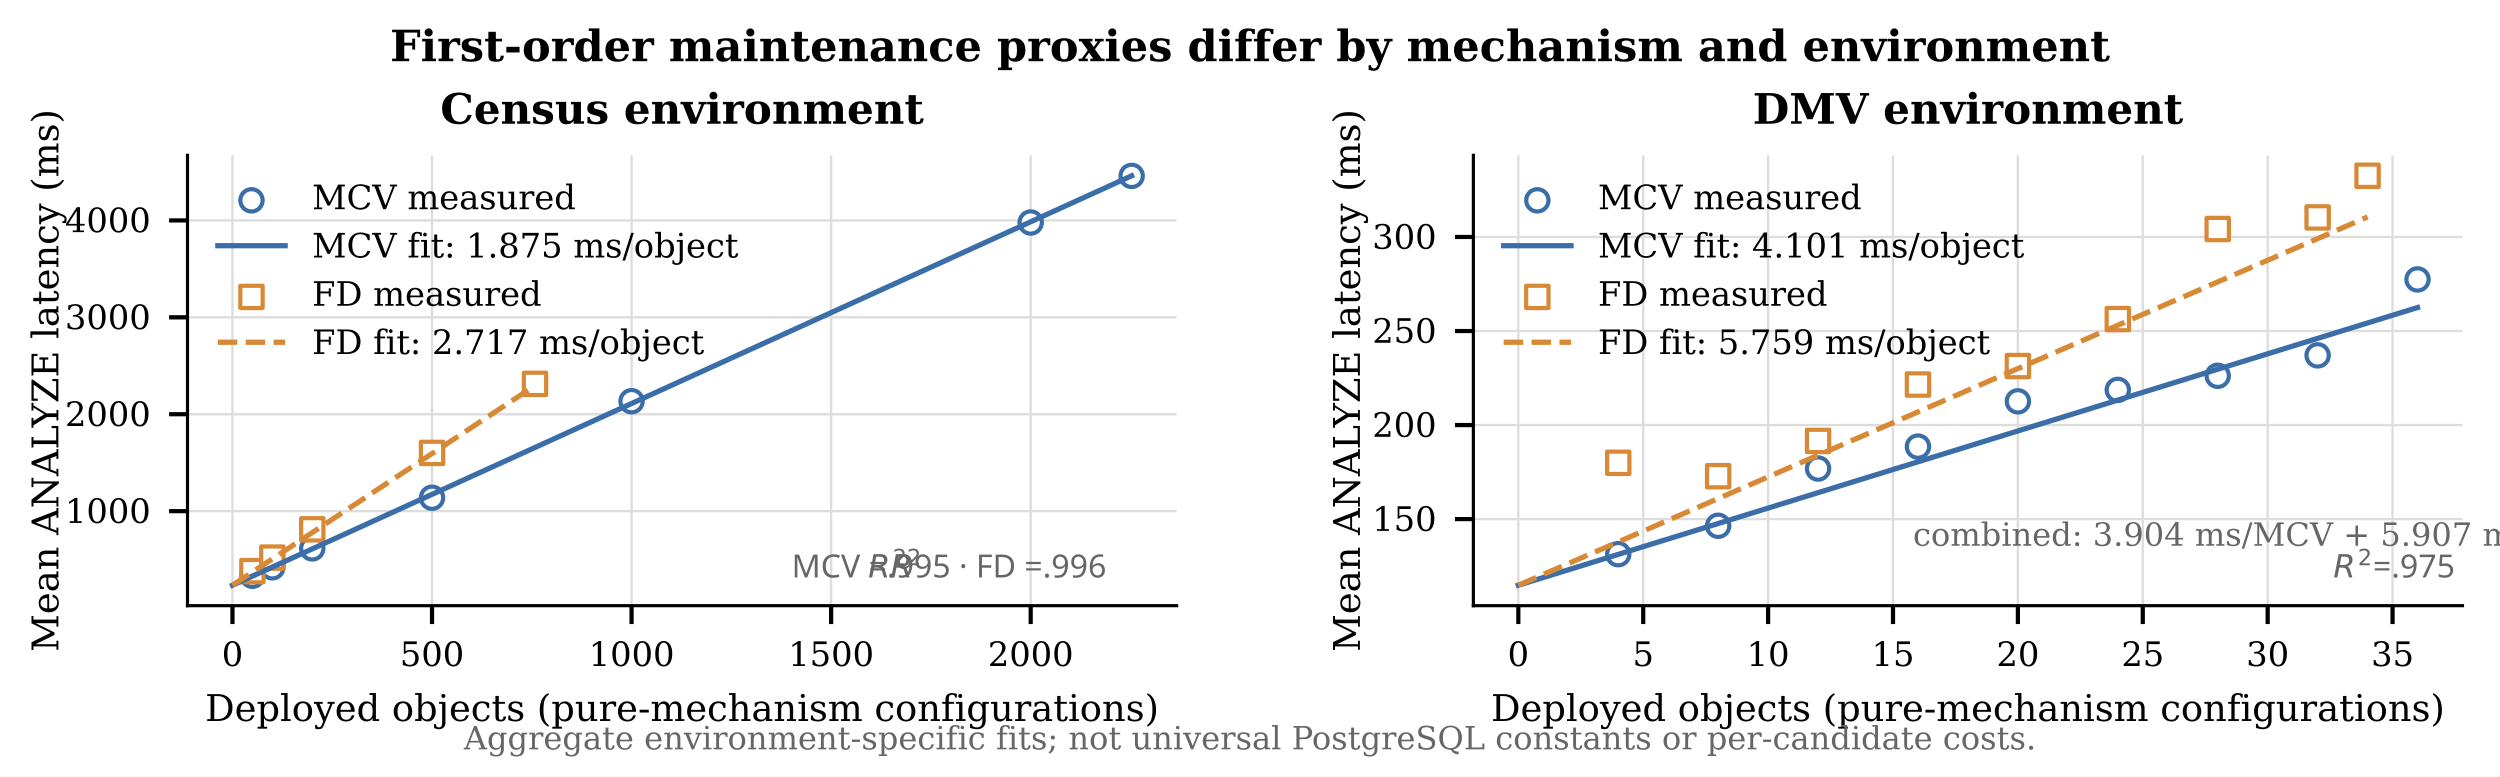
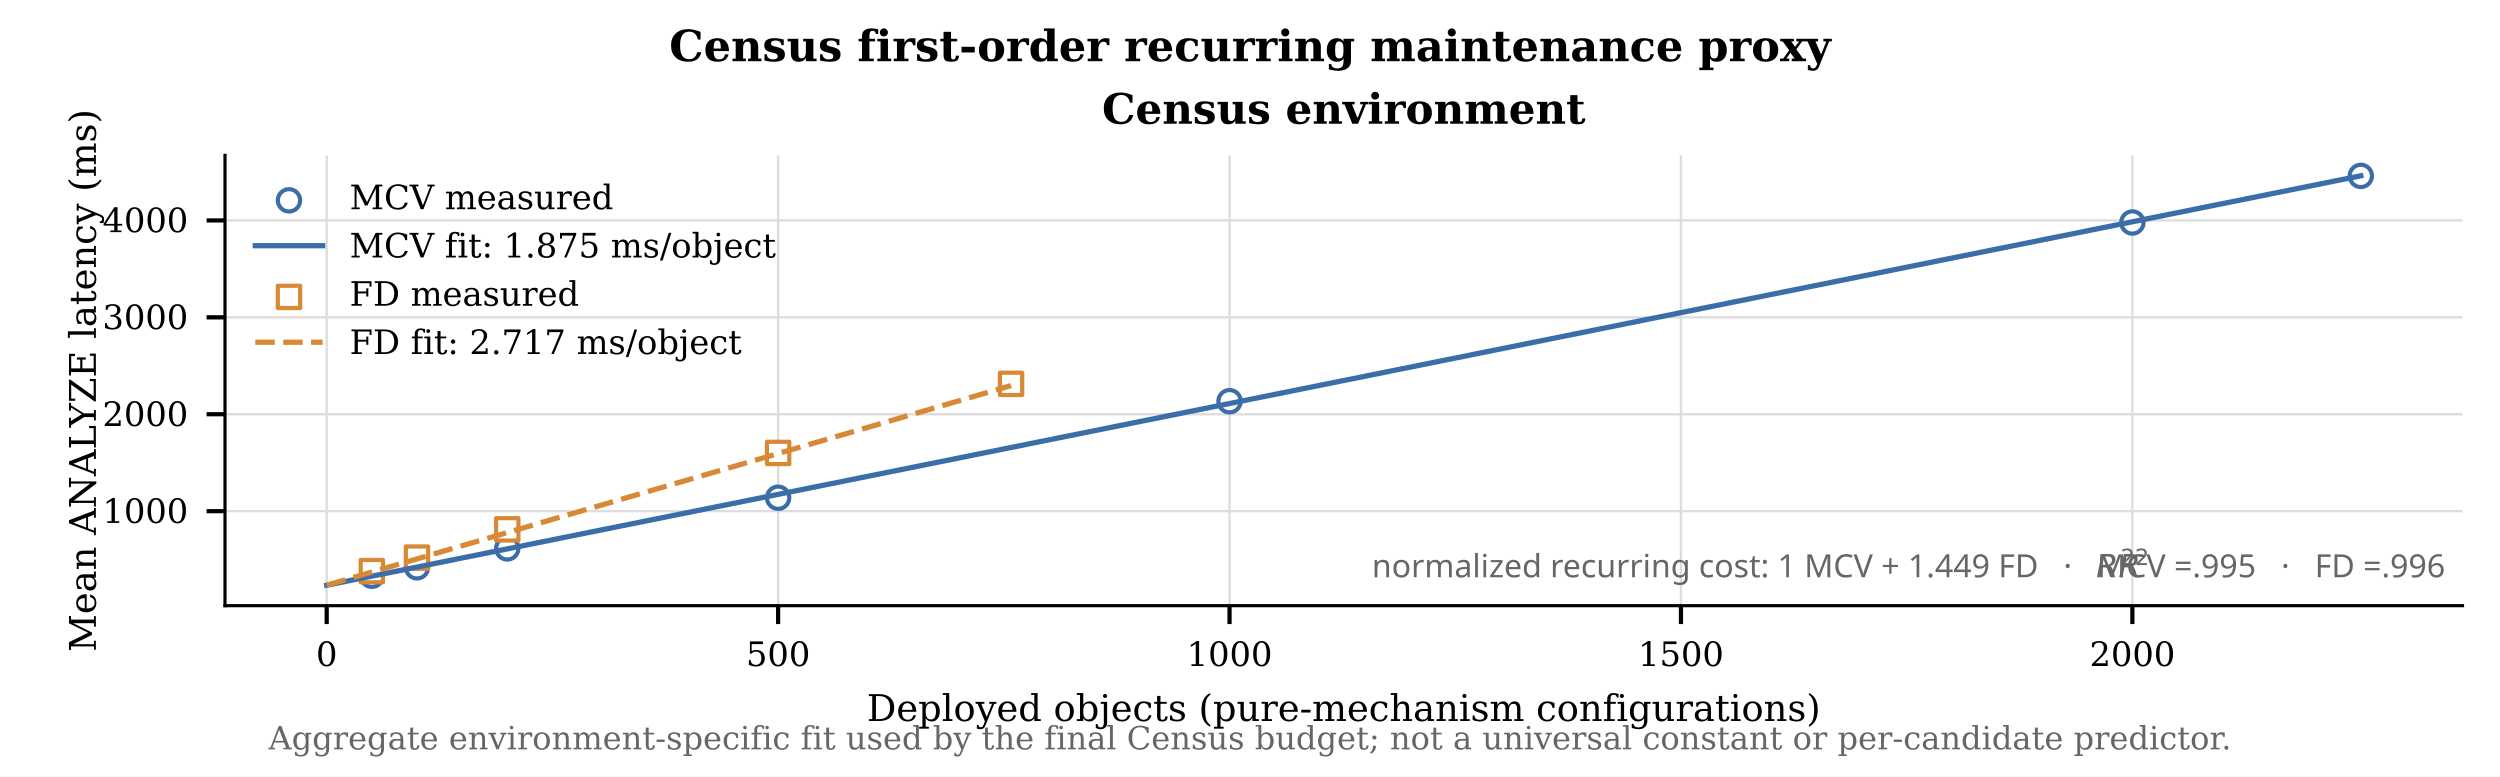
<svg xmlns="http://www.w3.org/2000/svg" xmlns:xlink="http://www.w3.org/1999/xlink" width="475.2pt" height="147.6pt" viewBox="0 0 475.2 147.6" version="1.1">
  <defs>
    <style type="text/css">*{stroke-linejoin: round; stroke-linecap: butt}</style>
  </defs>
  <g id="figure_1">
    <g id="patch_1">
-       <path d="M 0 147.6  L 475.2 147.6  L 475.2 0  L 0 0  z " style="fill: #ffffff" />
+       <path d="M 0 147.6 L 475.2 147.6 L 475.2 0 L 0 0 z " style="fill: #ffffff" />
    </g>
    <g id="axes_1">
      <g id="patch_2">
-         <path d="M 35.64 115.128  L 223.654 115.128  L 223.654 29.52  L 35.64 29.52  z " style="fill: #ffffff" />
+         <path d="M 42.768 115.128 L 468.072 115.128 L 468.072 29.52 L 42.768 29.52 z " style="fill: #ffffff" />
      </g>
      <g id="matplotlib.axis_1">
        <g id="xtick_1">
          <g id="line2d_1">
-             <path d="M 44.186 115.128  L 44.186 29.52  " clip-path="url(#p41bdcbcdb5)" style="fill: none; stroke: #dddddd; stroke-width: 0.45; stroke-linecap: square" />
+             <path d="M 62.1 115.128 L 62.1 29.52 " clip-path="url(#pd328eeeb32)" style="fill: none; stroke: #dddddd; stroke-width: 0.45; stroke-linecap: square" />
          </g>
          <g id="line2d_2">
            <defs>
-               <path id="m7abdeb7184" d="M 0 0  L 0 3.5  " style="stroke: #000000; stroke-width: 0.8" />
+               <path id="m7abdeb7184" d="M 0 0 L 0 3.5 " style="stroke: #000000; stroke-width: 0.8" />
            </defs>
            <g>
-               <use xlink:href="#m7abdeb7184" x="44.186" y="115.128" style="stroke: #000000; stroke-width: 0.8" />
+               <use xlink:href="#m7abdeb7184" x="62.1" y="115.128" style="stroke: #000000; stroke-width: 0.8" />
            </g>
          </g>
          <g id="text_1">
-             <text style="font: 6.4px 'Linux Libertine O', 'Linux Libertine', 'Libertine', 'DejaVu Serif', serif; text-anchor: middle" x="44.186" y="126.595" transform="rotate(-0 44.18609 126.595)">0</text>
+             <text style="font: 6.4px 'Linux Libertine O', 'Linux Libertine', 'Libertine', 'DejaVu Serif', serif; text-anchor: middle" x="62.1" y="126.595" transform="rotate(-0 62.1 126.595)">0</text>
          </g>
        </g>
        <g id="xtick_2">
          <g id="line2d_3">
-             <path d="M 82.118 115.128  L 82.118 29.52  " clip-path="url(#p41bdcbcdb5)" style="fill: none; stroke: #dddddd; stroke-width: 0.45; stroke-linecap: square" />
+             <path d="M 147.906 115.128 L 147.906 29.52 " clip-path="url(#pd328eeeb32)" style="fill: none; stroke: #dddddd; stroke-width: 0.45; stroke-linecap: square" />
          </g>
          <g id="line2d_4">
            <g>
-               <use xlink:href="#m7abdeb7184" x="82.118" y="115.128" style="stroke: #000000; stroke-width: 0.8" />
+               <use xlink:href="#m7abdeb7184" x="147.906" y="115.128" style="stroke: #000000; stroke-width: 0.8" />
            </g>
          </g>
          <g id="text_2">
-             <text style="font: 6.4px 'Linux Libertine O', 'Linux Libertine', 'Libertine', 'DejaVu Serif', serif; text-anchor: middle" x="82.118" y="126.595" transform="rotate(-0 82.11812 126.595)">500</text>
+             <text style="font: 6.4px 'Linux Libertine O', 'Linux Libertine', 'Libertine', 'DejaVu Serif', serif; text-anchor: middle" x="147.906" y="126.595" transform="rotate(-0 147.9056 126.595)">500</text>
          </g>
        </g>
        <g id="xtick_3">
          <g id="line2d_5">
-             <path d="M 120.05 115.128  L 120.05 29.52  " clip-path="url(#p41bdcbcdb5)" style="fill: none; stroke: #dddddd; stroke-width: 0.45; stroke-linecap: square" />
+             <path d="M 233.711 115.128 L 233.711 29.52 " clip-path="url(#pd328eeeb32)" style="fill: none; stroke: #dddddd; stroke-width: 0.45; stroke-linecap: square" />
          </g>
          <g id="line2d_6">
            <g>
-               <use xlink:href="#m7abdeb7184" x="120.05" y="115.128" style="stroke: #000000; stroke-width: 0.8" />
+               <use xlink:href="#m7abdeb7184" x="233.711" y="115.128" style="stroke: #000000; stroke-width: 0.8" />
            </g>
          </g>
          <g id="text_3">
-             <text style="font: 6.4px 'Linux Libertine O', 'Linux Libertine', 'Libertine', 'DejaVu Serif', serif; text-anchor: middle" x="120.05" y="126.595" transform="rotate(-0 120.0502 126.595)">1000</text>
+             <text style="font: 6.4px 'Linux Libertine O', 'Linux Libertine', 'Libertine', 'DejaVu Serif', serif; text-anchor: middle" x="233.711" y="126.595" transform="rotate(-0 233.7112 126.595)">1000</text>
          </g>
        </g>
        <g id="xtick_4">
          <g id="line2d_7">
-             <path d="M 157.982 115.128  L 157.982 29.52  " clip-path="url(#p41bdcbcdb5)" style="fill: none; stroke: #dddddd; stroke-width: 0.45; stroke-linecap: square" />
+             <path d="M 319.517 115.128 L 319.517 29.52 " clip-path="url(#pd328eeeb32)" style="fill: none; stroke: #dddddd; stroke-width: 0.45; stroke-linecap: square" />
          </g>
          <g id="line2d_8">
            <g>
-               <use xlink:href="#m7abdeb7184" x="157.982" y="115.128" style="stroke: #000000; stroke-width: 0.8" />
+               <use xlink:href="#m7abdeb7184" x="319.517" y="115.128" style="stroke: #000000; stroke-width: 0.8" />
            </g>
          </g>
          <g id="text_4">
-             <text style="font: 6.4px 'Linux Libertine O', 'Linux Libertine', 'Libertine', 'DejaVu Serif', serif; text-anchor: middle" x="157.982" y="126.595" transform="rotate(-0 157.9822 126.595)">1500</text>
+             <text style="font: 6.4px 'Linux Libertine O', 'Linux Libertine', 'Libertine', 'DejaVu Serif', serif; text-anchor: middle" x="319.517" y="126.595" transform="rotate(-0 319.5168 126.595)">1500</text>
          </g>
        </g>
        <g id="xtick_5">
          <g id="line2d_9">
-             <path d="M 195.914 115.128  L 195.914 29.52  " clip-path="url(#p41bdcbcdb5)" style="fill: none; stroke: #dddddd; stroke-width: 0.45; stroke-linecap: square" />
+             <path d="M 405.322 115.128 L 405.322 29.52 " clip-path="url(#pd328eeeb32)" style="fill: none; stroke: #dddddd; stroke-width: 0.45; stroke-linecap: square" />
          </g>
          <g id="line2d_10">
            <g>
-               <use xlink:href="#m7abdeb7184" x="195.914" y="115.128" style="stroke: #000000; stroke-width: 0.8" />
+               <use xlink:href="#m7abdeb7184" x="405.322" y="115.128" style="stroke: #000000; stroke-width: 0.8" />
            </g>
          </g>
          <g id="text_5">
-             <text style="font: 6.4px 'Linux Libertine O', 'Linux Libertine', 'Libertine', 'DejaVu Serif', serif; text-anchor: middle" x="195.914" y="126.595" transform="rotate(-0 195.9142 126.595)">2000</text>
+             <text style="font: 6.4px 'Linux Libertine O', 'Linux Libertine', 'Libertine', 'DejaVu Serif', serif; text-anchor: middle" x="405.322" y="126.595" transform="rotate(-0 405.3224 126.595)">2000</text>
          </g>
        </g>
        <g id="text_6">
-           <text style="font: 7px 'Linux Libertine O', 'Linux Libertine', 'Libertine', 'DejaVu Serif', serif; text-anchor: middle" x="129.647" y="137.049" transform="rotate(-0 129.647 137.0488)">Deployed objects (pure-mechanism configurations)</text>
+           <text style="font: 7px 'Linux Libertine O', 'Linux Libertine', 'Libertine', 'DejaVu Serif', serif; text-anchor: middle" x="255.42" y="137.049" transform="rotate(-0 255.42 137.0488)">Deployed objects (pure-mechanism configurations)</text>
        </g>
      </g>
      <g id="matplotlib.axis_2">
        <g id="ytick_1">
          <g id="line2d_11">
-             <path d="M 35.64 97.164  L 223.654 97.164  " clip-path="url(#p41bdcbcdb5)" style="fill: none; stroke: #dddddd; stroke-width: 0.45; stroke-linecap: square" />
+             <path d="M 42.768 97.164 L 468.072 97.164 " clip-path="url(#pd328eeeb32)" style="fill: none; stroke: #dddddd; stroke-width: 0.45; stroke-linecap: square" />
          </g>
          <g id="line2d_12">
            <defs>
-               <path id="m4303fef3e0" d="M 0 0  L -3.5 0  " style="stroke: #000000; stroke-width: 0.8" />
+               <path id="m4303fef3e0" d="M 0 0 L -3.5 0 " style="stroke: #000000; stroke-width: 0.8" />
            </defs>
            <g>
-               <use xlink:href="#m4303fef3e0" x="35.64" y="97.164" style="stroke: #000000; stroke-width: 0.8" />
+               <use xlink:href="#m4303fef3e0" x="42.768" y="97.164" style="stroke: #000000; stroke-width: 0.8" />
            </g>
          </g>
          <g id="text_7">
-             <text style="font: 6.4px 'Linux Libertine O', 'Linux Libertine', 'Libertine', 'DejaVu Serif', serif; text-anchor: end" x="28.64" y="99.397" transform="rotate(-0 28.64 99.39711)">1000</text>
+             <text style="font: 6.4px 'Linux Libertine O', 'Linux Libertine', 'Libertine', 'DejaVu Serif', serif; text-anchor: end" x="35.768" y="99.397" transform="rotate(-0 35.768 99.39711)">1000</text>
          </g>
        </g>
        <g id="ytick_2">
          <g id="line2d_13">
-             <path d="M 35.64 78.741  L 223.654 78.741  " clip-path="url(#p41bdcbcdb5)" style="fill: none; stroke: #dddddd; stroke-width: 0.45; stroke-linecap: square" />
+             <path d="M 42.768 78.741 L 468.072 78.741 " clip-path="url(#pd328eeeb32)" style="fill: none; stroke: #dddddd; stroke-width: 0.45; stroke-linecap: square" />
          </g>
          <g id="line2d_14">
            <g>
-               <use xlink:href="#m4303fef3e0" x="35.64" y="78.741" style="stroke: #000000; stroke-width: 0.8" />
+               <use xlink:href="#m4303fef3e0" x="42.768" y="78.741" style="stroke: #000000; stroke-width: 0.8" />
            </g>
          </g>
          <g id="text_8">
-             <text style="font: 6.4px 'Linux Libertine O', 'Linux Libertine', 'Libertine', 'DejaVu Serif', serif; text-anchor: end" x="28.64" y="80.974" transform="rotate(-0 28.64 80.97413)">2000</text>
+             <text style="font: 6.4px 'Linux Libertine O', 'Linux Libertine', 'Libertine', 'DejaVu Serif', serif; text-anchor: end" x="35.768" y="80.974" transform="rotate(-0 35.768 80.97413)">2000</text>
          </g>
        </g>
        <g id="ytick_3">
          <g id="line2d_15">
-             <path d="M 35.64 60.318  L 223.654 60.318  " clip-path="url(#p41bdcbcdb5)" style="fill: none; stroke: #dddddd; stroke-width: 0.45; stroke-linecap: square" />
+             <path d="M 42.768 60.318 L 468.072 60.318 " clip-path="url(#pd328eeeb32)" style="fill: none; stroke: #dddddd; stroke-width: 0.45; stroke-linecap: square" />
          </g>
          <g id="line2d_16">
            <g>
-               <use xlink:href="#m4303fef3e0" x="35.64" y="60.318" style="stroke: #000000; stroke-width: 0.8" />
+               <use xlink:href="#m4303fef3e0" x="42.768" y="60.318" style="stroke: #000000; stroke-width: 0.8" />
            </g>
          </g>
          <g id="text_9">
-             <text style="font: 6.4px 'Linux Libertine O', 'Linux Libertine', 'Libertine', 'DejaVu Serif', serif; text-anchor: end" x="28.64" y="62.551" transform="rotate(-0 28.64 62.55115)">3000</text>
+             <text style="font: 6.4px 'Linux Libertine O', 'Linux Libertine', 'Libertine', 'DejaVu Serif', serif; text-anchor: end" x="35.768" y="62.551" transform="rotate(-0 35.768 62.55115)">3000</text>
          </g>
        </g>
        <g id="ytick_4">
          <g id="line2d_17">
-             <path d="M 35.64 41.895  L 223.654 41.895  " clip-path="url(#p41bdcbcdb5)" style="fill: none; stroke: #dddddd; stroke-width: 0.45; stroke-linecap: square" />
+             <path d="M 42.768 41.895 L 468.072 41.895 " clip-path="url(#pd328eeeb32)" style="fill: none; stroke: #dddddd; stroke-width: 0.45; stroke-linecap: square" />
          </g>
          <g id="line2d_18">
            <g>
-               <use xlink:href="#m4303fef3e0" x="35.64" y="41.895" style="stroke: #000000; stroke-width: 0.8" />
+               <use xlink:href="#m4303fef3e0" x="42.768" y="41.895" style="stroke: #000000; stroke-width: 0.8" />
            </g>
          </g>
          <g id="text_10">
-             <text style="font: 6.4px 'Linux Libertine O', 'Linux Libertine', 'Libertine', 'DejaVu Serif', serif; text-anchor: end" x="28.64" y="44.128" transform="rotate(-0 28.64 44.12817)">4000</text>
+             <text style="font: 6.4px 'Linux Libertine O', 'Linux Libertine', 'Libertine', 'DejaVu Serif', serif; text-anchor: end" x="35.768" y="44.128" transform="rotate(-0 35.768 44.12817)">4000</text>
          </g>
        </g>
        <g id="text_11">
-           <text style="font: 7px 'Linux Libertine O', 'Linux Libertine', 'Libertine', 'DejaVu Serif', serif; text-anchor: middle" x="11.098" y="72.324" transform="rotate(-90 11.09756 72.324)">Mean ANALYZE latency (ms)</text>
+           <text style="font: 7px 'Linux Libertine O', 'Linux Libertine', 'Libertine', 'DejaVu Serif', serif; text-anchor: middle" x="18.226" y="72.324" transform="rotate(-90 18.22556 72.324)">Mean ANALYZE latency (ms)</text>
        </g>
      </g>
      <g id="PathCollection_1">
        <defs>
-           <path id="mc2afb9e4a1" d="M 0 2.121  C 0.563 2.121 1.102 1.898 1.5 1.5  C 1.898 1.102 2.121 0.563 2.121 0  C 2.121 -0.563 1.898 -1.102 1.5 -1.5  C 1.102 -1.898 0.563 -2.121 0 -2.121  C -0.563 -2.121 -1.102 -1.898 -1.5 -1.5  C -1.898 -1.102 -2.121 -0.563 -2.121 0  C -2.121 0.563 -1.898 1.102 -1.5 1.5  C -1.102 1.898 -0.563 2.121 0 2.121  z " style="stroke: #3b6ea8; stroke-width: 0.8" />
+           <path id="mc2afb9e4a1" d="M 0 2.121 C 0.563 2.121 1.102 1.898 1.5 1.5 C 1.898 1.102 2.121 0.563 2.121 0 C 2.121 -0.563 1.898 -1.102 1.5 -1.5 C 1.102 -1.898 0.563 -2.121 0 -2.121 C -0.563 -2.121 -1.102 -1.898 -1.5 -1.5 C -1.898 -1.102 -2.121 -0.563 -2.121 0 C -2.121 0.563 -1.898 1.102 -1.5 1.5 C -1.102 1.898 -0.563 2.121 0 2.121 z " style="stroke: #3b6ea8; stroke-width: 0.8" />
        </defs>
-         <g clip-path="url(#p41bdcbcdb5)">
-           <use xlink:href="#mc2afb9e4a1" x="47.979" y="109.441" style="fill: #ffffff; stroke: #3b6ea8; stroke-width: 0.8" />
-           <use xlink:href="#mc2afb9e4a1" x="51.772" y="107.835" style="fill: #ffffff; stroke: #3b6ea8; stroke-width: 0.8" />
-           <use xlink:href="#mc2afb9e4a1" x="59.359" y="104.238" style="fill: #ffffff; stroke: #3b6ea8; stroke-width: 0.8" />
-           <use xlink:href="#mc2afb9e4a1" x="82.118" y="94.608" style="fill: #ffffff; stroke: #3b6ea8; stroke-width: 0.8" />
-           <use xlink:href="#mc2afb9e4a1" x="120.05" y="76.261" style="fill: #ffffff; stroke: #3b6ea8; stroke-width: 0.8" />
-           <use xlink:href="#mc2afb9e4a1" x="195.914" y="42.293" style="fill: #ffffff; stroke: #3b6ea8; stroke-width: 0.8" />
-           <use xlink:href="#mc2afb9e4a1" x="215.108" y="33.435" style="fill: #ffffff; stroke: #3b6ea8; stroke-width: 0.8" />
+         <g clip-path="url(#pd328eeeb32)">
+           <use xlink:href="#mc2afb9e4a1" x="70.681" y="109.441" style="fill: #ffffff; stroke: #3b6ea8; stroke-width: 0.8" />
+           <use xlink:href="#mc2afb9e4a1" x="79.261" y="107.835" style="fill: #ffffff; stroke: #3b6ea8; stroke-width: 0.8" />
+           <use xlink:href="#mc2afb9e4a1" x="96.422" y="104.238" style="fill: #ffffff; stroke: #3b6ea8; stroke-width: 0.8" />
+           <use xlink:href="#mc2afb9e4a1" x="147.906" y="94.608" style="fill: #ffffff; stroke: #3b6ea8; stroke-width: 0.8" />
+           <use xlink:href="#mc2afb9e4a1" x="233.711" y="76.261" style="fill: #ffffff; stroke: #3b6ea8; stroke-width: 0.8" />
+           <use xlink:href="#mc2afb9e4a1" x="405.322" y="42.293" style="fill: #ffffff; stroke: #3b6ea8; stroke-width: 0.8" />
+           <use xlink:href="#mc2afb9e4a1" x="448.74" y="33.435" style="fill: #ffffff; stroke: #3b6ea8; stroke-width: 0.8" />
        </g>
      </g>
      <g id="PathCollection_2">
        <defs>
-           <path id="m03db938645" d="M -2.121 2.121  L 2.121 2.121  L 2.121 -2.121  L -2.121 -2.121  z " style="stroke: #d88936; stroke-width: 0.8" />
+           <path id="m03db938645" d="M -2.121 2.121 L 2.121 2.121 L 2.121 -2.121 L -2.121 -2.121 z " style="stroke: #d88936; stroke-width: 0.8" />
        </defs>
-         <g clip-path="url(#p41bdcbcdb5)">
-           <use xlink:href="#m03db938645" x="47.979" y="108.559" style="fill: #ffffff; stroke: #d88936; stroke-width: 0.8" />
-           <use xlink:href="#m03db938645" x="51.772" y="105.993" style="fill: #ffffff; stroke: #d88936; stroke-width: 0.8" />
-           <use xlink:href="#m03db938645" x="59.359" y="100.619" style="fill: #ffffff; stroke: #d88936; stroke-width: 0.8" />
-           <use xlink:href="#m03db938645" x="82.118" y="86.093" style="fill: #ffffff; stroke: #d88936; stroke-width: 0.8" />
-           <use xlink:href="#m03db938645" x="101.691" y="72.964" style="fill: #ffffff; stroke: #d88936; stroke-width: 0.8" />
+         <g clip-path="url(#pd328eeeb32)">
+           <use xlink:href="#m03db938645" x="70.681" y="108.559" style="fill: #ffffff; stroke: #d88936; stroke-width: 0.8" />
+           <use xlink:href="#m03db938645" x="79.261" y="105.993" style="fill: #ffffff; stroke: #d88936; stroke-width: 0.8" />
+           <use xlink:href="#m03db938645" x="96.422" y="100.619" style="fill: #ffffff; stroke: #d88936; stroke-width: 0.8" />
+           <use xlink:href="#m03db938645" x="147.906" y="86.093" style="fill: #ffffff; stroke: #d88936; stroke-width: 0.8" />
+           <use xlink:href="#m03db938645" x="192.181" y="72.964" style="fill: #ffffff; stroke: #d88936; stroke-width: 0.8" />
        </g>
      </g>
      <g id="line2d_19">
-         <path d="M 44.186 111.237  L 215.108 33.411  " clip-path="url(#p41bdcbcdb5)" style="fill: none; stroke: #3b6ea8; stroke-linecap: square" />
+         <path d="M 62.1 111.237 L 448.74 33.411 " clip-path="url(#pd328eeeb32)" style="fill: none; stroke: #3b6ea8; stroke-linecap: square" />
      </g>
      <g id="line2d_20">
-         <path d="M 44.186 111.237  L 101.691 73.291  " clip-path="url(#p41bdcbcdb5)" style="fill: none; stroke-dasharray: 3.7,1.6; stroke-dashoffset: 0; stroke: #d88936" />
+         <path d="M 62.1 111.237 L 192.181 73.291 " clip-path="url(#pd328eeeb32)" style="fill: none; stroke-dasharray: 3.7,1.6; stroke-dashoffset: 0; stroke: #d88936" />
      </g>
      <g id="patch_3">
-         <path d="M 35.64 115.128  L 35.64 29.52  " style="fill: none; stroke: #000000; stroke-width: 0.6; stroke-linejoin: miter; stroke-linecap: square" />
+         <path d="M 42.768 115.128 L 42.768 29.52 " style="fill: none; stroke: #000000; stroke-width: 0.6; stroke-linejoin: miter; stroke-linecap: square" />
      </g>
      <g id="patch_4">
-         <path d="M 35.64 115.128  L 223.654 115.128  " style="fill: none; stroke: #000000; stroke-width: 0.6; stroke-linejoin: miter; stroke-linecap: square" />
+         <path d="M 42.768 115.128 L 468.072 115.128 " style="fill: none; stroke: #000000; stroke-width: 0.6; stroke-linejoin: miter; stroke-linecap: square" />
      </g>
      <g id="text_12">
-         <g style="fill: #666666" transform="translate(150.4756 110.2759)">
+         <g style="fill: #666666" transform="translate(260.7669 110.2397)">
          <text>
-             <tspan style="font: 6.1px 'Linux Libertine O'" x="0 5.113 9.049 13.022 22.087 25.439 26.779 29.613 32.447 35.28 36.804 38.327 39.85 42.806 47.078 56.143 59.494 60.835 63.668 66.502" y="-0.509">MCV =.995 · FD =.996</tspan>
-             <tspan style="font: oblique 6.1px 'DejaVu Sans'" x="14.546 48.601" y="-0.509">RR</tspan>
-             <tspan style="font: 4.27px 'DejaVu Sans'" x="19.207 53.262" y="-2.839">22</tspan>
+             <tspan style="font: 6.1px 'Linux Libertine O'" x="0 3.303 6.374 8.641 13.455 16.24 17.849 19.5 22.084 24.808 27.891 29.414 31.681 34.405 37.013 40.249 42.516 44.783 46.434 49.737 52.784 54.307 56.915 59.987 62.363 64.289 65.727 67.25 70.084 71.607 76.72 80.656 84.63 86.153 89.505 91.028 93.862 95.202 98.036 100.869 103.703 105.226 108.182 112.454 113.977 115.5 117.024 118.547 120.071 121.594 123.117 128.23 132.167 136.14 145.205 148.556 149.897 152.73 155.564 158.398 159.921 161.445 162.968 164.491 166.015 167.538 169.062 172.017 176.289 185.354 188.705 190.046 192.879 195.713" y="-0.509">normalized recurring cost: 1 MCV + 1.449 FD   ·   MCV =.995   ·   FD =.996</tspan>
+             <tspan style="font: oblique 6.1px 'DejaVu Sans'" x="137.663 177.812" y="-0.509">RR</tspan>
+             <tspan style="font: 4.27px 'DejaVu Sans'" x="142.324 182.473" y="-2.839">22</tspan>
          </text>
        </g>
      </g>
      <g id="text_13">
-         <text style="font: 700 8px 'Linux Libertine O', 'Linux Libertine', 'Libertine', 'DejaVu Serif', serif; text-anchor: middle" x="129.647" y="23.52" transform="rotate(-0 129.647 23.52)">Census environment</text>
+         <text style="font: 700 8px 'Linux Libertine O', 'Linux Libertine', 'Libertine', 'DejaVu Serif', serif; text-anchor: middle" x="255.42" y="23.52" transform="rotate(-0 255.42 23.52)">Census environment</text>
      </g>
      <g id="legend_1">
        <g id="PathCollection_3">
          <g>
-             <use xlink:href="#mc2afb9e4a1" x="47.8" y="38.08" style="fill: #ffffff; stroke: #3b6ea8; stroke-width: 0.8" />
+             <use xlink:href="#mc2afb9e4a1" x="54.928" y="38.08" style="fill: #ffffff; stroke: #3b6ea8; stroke-width: 0.8" />
          </g>
        </g>
        <g id="text_14">
-           <text style="font: 6.4px 'Linux Libertine O', 'Linux Libertine', 'Libertine', 'DejaVu Serif', serif; text-anchor: start" x="59.32" y="39.76" transform="rotate(-0 59.32 39.76)">MCV measured</text>
+           <text style="font: 6.4px 'Linux Libertine O', 'Linux Libertine', 'Libertine', 'DejaVu Serif', serif; text-anchor: start" x="66.448" y="39.76" transform="rotate(-0 66.448 39.76)">MCV measured</text>
        </g>
        <g id="line2d_21">
-           <path d="M 41.4 46.698  L 47.8 46.698  L 54.2 46.698  " style="fill: none; stroke: #3b6ea8; stroke-linecap: square" />
+           <path d="M 48.528 46.698 L 54.928 46.698 L 61.328 46.698 " style="fill: none; stroke: #3b6ea8; stroke-linecap: square" />
        </g>
        <g id="text_15">
-           <text style="font: 6.4px 'Linux Libertine O', 'Linux Libertine', 'Libertine', 'DejaVu Serif', serif; text-anchor: start" x="59.32" y="48.938" transform="rotate(-0 59.32 48.938)">MCV fit: 1.875 ms/object</text>
+           <text style="font: 6.4px 'Linux Libertine O', 'Linux Libertine', 'Libertine', 'DejaVu Serif', serif; text-anchor: start" x="66.448" y="48.938" transform="rotate(-0 66.448 48.938)">MCV fit: 1.875 ms/object</text>
        </g>
        <g id="PathCollection_4">
          <g>
-             <use xlink:href="#m03db938645" x="47.8" y="56.436" style="fill: #ffffff; stroke: #d88936; stroke-width: 0.8" />
+             <use xlink:href="#m03db938645" x="54.928" y="56.436" style="fill: #ffffff; stroke: #d88936; stroke-width: 0.8" />
          </g>
        </g>
        <g id="text_16">
-           <text style="font: 6.4px 'Linux Libertine O', 'Linux Libertine', 'Libertine', 'DejaVu Serif', serif; text-anchor: start" x="59.32" y="58.116" transform="rotate(-0 59.32 58.116)">FD measured</text>
+           <text style="font: 6.4px 'Linux Libertine O', 'Linux Libertine', 'Libertine', 'DejaVu Serif', serif; text-anchor: start" x="66.448" y="58.116" transform="rotate(-0 66.448 58.116)">FD measured</text>
        </g>
        <g id="line2d_22">
-           <path d="M 41.4 65.054  L 47.8 65.054  L 54.2 65.054  " style="fill: none; stroke-dasharray: 3.7,1.6; stroke-dashoffset: 0; stroke: #d88936" />
+           <path d="M 48.528 65.054 L 54.928 65.054 L 61.328 65.054 " style="fill: none; stroke-dasharray: 3.7,1.6; stroke-dashoffset: 0; stroke: #d88936" />
        </g>
        <g id="text_17">
-           <text style="font: 6.4px 'Linux Libertine O', 'Linux Libertine', 'Libertine', 'DejaVu Serif', serif; text-anchor: start" x="59.32" y="67.294" transform="rotate(-0 59.32 67.294)">FD fit: 2.717 ms/object</text>
-         </g>
-       </g>
-     </g>
-     <g id="axes_2">
-       <g id="patch_5">
-         <path d="M 280.058 115.128  L 468.072 115.128  L 468.072 29.52  L 280.058 29.52  z " style="fill: #ffffff" />
-       </g>
-       <g id="matplotlib.axis_3">
-         <g id="xtick_6">
-           <g id="line2d_23">
-             <path d="M 288.604 115.128  L 288.604 29.52  " clip-path="url(#p3ff704117e)" style="fill: none; stroke: #dddddd; stroke-width: 0.45; stroke-linecap: square" />
-           </g>
-           <g id="line2d_24">
-             <g>
-               <use xlink:href="#m7abdeb7184" x="288.604" y="115.128" style="stroke: #000000; stroke-width: 0.8" />
-             </g>
-           </g>
-           <g id="text_18">
-             <text style="font: 6.4px 'Linux Libertine O', 'Linux Libertine', 'Libertine', 'DejaVu Serif', serif; text-anchor: middle" x="288.604" y="126.595" transform="rotate(-0 288.6042 126.595)">0</text>
-           </g>
-         </g>
-         <g id="xtick_7">
-           <g id="line2d_25">
-             <path d="M 312.343 115.128  L 312.343 29.52  " clip-path="url(#p3ff704117e)" style="fill: none; stroke: #dddddd; stroke-width: 0.45; stroke-linecap: square" />
-           </g>
-           <g id="line2d_26">
-             <g>
-               <use xlink:href="#m7abdeb7184" x="312.343" y="115.128" style="stroke: #000000; stroke-width: 0.8" />
-             </g>
-           </g>
-           <g id="text_19">
-             <text style="font: 6.4px 'Linux Libertine O', 'Linux Libertine', 'Libertine', 'DejaVu Serif', serif; text-anchor: middle" x="312.343" y="126.595" transform="rotate(-0 312.3433 126.595)">5</text>
-           </g>
-         </g>
-         <g id="xtick_8">
-           <g id="line2d_27">
-             <path d="M 336.082 115.128  L 336.082 29.52  " clip-path="url(#p3ff704117e)" style="fill: none; stroke: #dddddd; stroke-width: 0.45; stroke-linecap: square" />
-           </g>
-           <g id="line2d_28">
-             <g>
-               <use xlink:href="#m7abdeb7184" x="336.082" y="115.128" style="stroke: #000000; stroke-width: 0.8" />
-             </g>
-           </g>
-           <g id="text_20">
-             <text style="font: 6.4px 'Linux Libertine O', 'Linux Libertine', 'Libertine', 'DejaVu Serif', serif; text-anchor: middle" x="336.082" y="126.595" transform="rotate(-0 336.0824 126.595)">10</text>
-           </g>
-         </g>
-         <g id="xtick_9">
-           <g id="line2d_29">
-             <path d="M 359.822 115.128  L 359.822 29.52  " clip-path="url(#p3ff704117e)" style="fill: none; stroke: #dddddd; stroke-width: 0.45; stroke-linecap: square" />
-           </g>
-           <g id="line2d_30">
-             <g>
-               <use xlink:href="#m7abdeb7184" x="359.822" y="115.128" style="stroke: #000000; stroke-width: 0.8" />
-             </g>
-           </g>
-           <g id="text_21">
-             <text style="font: 6.4px 'Linux Libertine O', 'Linux Libertine', 'Libertine', 'DejaVu Serif', serif; text-anchor: middle" x="359.822" y="126.595" transform="rotate(-0 359.8216 126.595)">15</text>
-           </g>
-         </g>
-         <g id="xtick_10">
-           <g id="line2d_31">
-             <path d="M 383.561 115.128  L 383.561 29.52  " clip-path="url(#p3ff704117e)" style="fill: none; stroke: #dddddd; stroke-width: 0.45; stroke-linecap: square" />
-           </g>
-           <g id="line2d_32">
-             <g>
-               <use xlink:href="#m7abdeb7184" x="383.561" y="115.128" style="stroke: #000000; stroke-width: 0.8" />
-             </g>
-           </g>
-           <g id="text_22">
-             <text style="font: 6.4px 'Linux Libertine O', 'Linux Libertine', 'Libertine', 'DejaVu Serif', serif; text-anchor: middle" x="383.561" y="126.595" transform="rotate(-0 383.5607 126.595)">20</text>
-           </g>
-         </g>
-         <g id="xtick_11">
-           <g id="line2d_33">
-             <path d="M 407.3 115.128  L 407.3 29.52  " clip-path="url(#p3ff704117e)" style="fill: none; stroke: #dddddd; stroke-width: 0.45; stroke-linecap: square" />
-           </g>
-           <g id="line2d_34">
-             <g>
-               <use xlink:href="#m7abdeb7184" x="407.3" y="115.128" style="stroke: #000000; stroke-width: 0.8" />
-             </g>
-           </g>
-           <g id="text_23">
-             <text style="font: 6.4px 'Linux Libertine O', 'Linux Libertine', 'Libertine', 'DejaVu Serif', serif; text-anchor: middle" x="407.3" y="126.595" transform="rotate(-0 407.2998 126.595)">25</text>
-           </g>
-         </g>
-         <g id="xtick_12">
-           <g id="line2d_35">
-             <path d="M 431.039 115.128  L 431.039 29.52  " clip-path="url(#p3ff704117e)" style="fill: none; stroke: #dddddd; stroke-width: 0.45; stroke-linecap: square" />
-           </g>
-           <g id="line2d_36">
-             <g>
-               <use xlink:href="#m7abdeb7184" x="431.039" y="115.128" style="stroke: #000000; stroke-width: 0.8" />
-             </g>
-           </g>
-           <g id="text_24">
-             <text style="font: 6.4px 'Linux Libertine O', 'Linux Libertine', 'Libertine', 'DejaVu Serif', serif; text-anchor: middle" x="431.039" y="126.595" transform="rotate(-0 431.039 126.595)">30</text>
-           </g>
-         </g>
-         <g id="xtick_13">
-           <g id="line2d_37">
-             <path d="M 454.778 115.128  L 454.778 29.52  " clip-path="url(#p3ff704117e)" style="fill: none; stroke: #dddddd; stroke-width: 0.45; stroke-linecap: square" />
-           </g>
-           <g id="line2d_38">
-             <g>
-               <use xlink:href="#m7abdeb7184" x="454.778" y="115.128" style="stroke: #000000; stroke-width: 0.8" />
-             </g>
-           </g>
-           <g id="text_25">
-             <text style="font: 6.4px 'Linux Libertine O', 'Linux Libertine', 'Libertine', 'DejaVu Serif', serif; text-anchor: middle" x="454.778" y="126.595" transform="rotate(-0 454.7781 126.595)">35</text>
-           </g>
-         </g>
-         <g id="text_26">
-           <text style="font: 7px 'Linux Libertine O', 'Linux Libertine', 'Libertine', 'DejaVu Serif', serif; text-anchor: middle" x="374.065" y="137.049" transform="rotate(-0 374.065 137.0488)">Deployed objects (pure-mechanism configurations)</text>
-         </g>
-       </g>
-       <g id="matplotlib.axis_4">
-         <g id="ytick_5">
-           <g id="line2d_39">
-             <path d="M 280.058 98.673  L 468.072 98.673  " clip-path="url(#p3ff704117e)" style="fill: none; stroke: #dddddd; stroke-width: 0.45; stroke-linecap: square" />
-           </g>
-           <g id="line2d_40">
-             <g>
-               <use xlink:href="#m4303fef3e0" x="280.058" y="98.673" style="stroke: #000000; stroke-width: 0.8" />
-             </g>
-           </g>
-           <g id="text_27">
-             <text style="font: 6.4px 'Linux Libertine O', 'Linux Libertine', 'Libertine', 'DejaVu Serif', serif; text-anchor: end" x="273.058" y="100.906" transform="rotate(-0 273.0581 100.9061)">150</text>
-           </g>
-         </g>
-         <g id="ytick_6">
-           <g id="line2d_41">
-             <path d="M 280.058 80.797  L 468.072 80.797  " clip-path="url(#p3ff704117e)" style="fill: none; stroke: #dddddd; stroke-width: 0.45; stroke-linecap: square" />
-           </g>
-           <g id="line2d_42">
-             <g>
-               <use xlink:href="#m4303fef3e0" x="280.058" y="80.797" style="stroke: #000000; stroke-width: 0.8" />
-             </g>
-           </g>
-           <g id="text_28">
-             <text style="font: 6.4px 'Linux Libertine O', 'Linux Libertine', 'Libertine', 'DejaVu Serif', serif; text-anchor: end" x="273.058" y="83.03" transform="rotate(-0 273.0581 83.03027)">200</text>
-           </g>
-         </g>
-         <g id="ytick_7">
-           <g id="line2d_43">
-             <path d="M 280.058 62.921  L 468.072 62.921  " clip-path="url(#p3ff704117e)" style="fill: none; stroke: #dddddd; stroke-width: 0.45; stroke-linecap: square" />
-           </g>
-           <g id="line2d_44">
-             <g>
-               <use xlink:href="#m4303fef3e0" x="280.058" y="62.921" style="stroke: #000000; stroke-width: 0.8" />
-             </g>
-           </g>
-           <g id="text_29">
-             <text style="font: 6.4px 'Linux Libertine O', 'Linux Libertine', 'Libertine', 'DejaVu Serif', serif; text-anchor: end" x="273.058" y="65.154" transform="rotate(-0 273.0581 65.15445)">250</text>
-           </g>
-         </g>
-         <g id="ytick_8">
-           <g id="line2d_45">
-             <path d="M 280.058 45.045  L 468.072 45.045  " clip-path="url(#p3ff704117e)" style="fill: none; stroke: #dddddd; stroke-width: 0.45; stroke-linecap: square" />
-           </g>
-           <g id="line2d_46">
-             <g>
-               <use xlink:href="#m4303fef3e0" x="280.058" y="45.045" style="stroke: #000000; stroke-width: 0.8" />
-             </g>
-           </g>
-           <g id="text_30">
-             <text style="font: 6.4px 'Linux Libertine O', 'Linux Libertine', 'Libertine', 'DejaVu Serif', serif; text-anchor: end" x="273.058" y="47.279" transform="rotate(-0 273.0581 47.27863)">300</text>
-           </g>
-         </g>
-         <g id="text_31">
-           <text style="font: 7px 'Linux Libertine O', 'Linux Libertine', 'Libertine', 'DejaVu Serif', serif; text-anchor: middle" x="258.492" y="72.324" transform="rotate(-90 258.4916 72.324)">Mean ANALYZE latency (ms)</text>
-         </g>
-       </g>
-       <g id="PathCollection_5">
-         <g clip-path="url(#p3ff704117e)">
-           <use xlink:href="#mc2afb9e4a1" x="307.595" y="105.337" style="fill: #ffffff; stroke: #3b6ea8; stroke-width: 0.8" />
-           <use xlink:href="#mc2afb9e4a1" x="326.587" y="99.941" style="fill: #ffffff; stroke: #3b6ea8; stroke-width: 0.8" />
-           <use xlink:href="#mc2afb9e4a1" x="345.578" y="89.06" style="fill: #ffffff; stroke: #3b6ea8; stroke-width: 0.8" />
-           <use xlink:href="#mc2afb9e4a1" x="364.569" y="84.891" style="fill: #ffffff; stroke: #3b6ea8; stroke-width: 0.8" />
-           <use xlink:href="#mc2afb9e4a1" x="383.561" y="76.288" style="fill: #ffffff; stroke: #3b6ea8; stroke-width: 0.8" />
-           <use xlink:href="#mc2afb9e4a1" x="402.552" y="74.113" style="fill: #ffffff; stroke: #3b6ea8; stroke-width: 0.8" />
-           <use xlink:href="#mc2afb9e4a1" x="421.543" y="71.431" style="fill: #ffffff; stroke: #3b6ea8; stroke-width: 0.8" />
-           <use xlink:href="#mc2afb9e4a1" x="440.535" y="67.547" style="fill: #ffffff; stroke: #3b6ea8; stroke-width: 0.8" />
-           <use xlink:href="#mc2afb9e4a1" x="459.526" y="53.113" style="fill: #ffffff; stroke: #3b6ea8; stroke-width: 0.8" />
-         </g>
-       </g>
-       <g id="PathCollection_6">
-         <g clip-path="url(#p3ff704117e)">
-           <use xlink:href="#m03db938645" x="307.595" y="87.967" style="fill: #ffffff; stroke: #d88936; stroke-width: 0.8" />
-           <use xlink:href="#m03db938645" x="326.587" y="90.511" style="fill: #ffffff; stroke: #d88936; stroke-width: 0.8" />
-           <use xlink:href="#m03db938645" x="345.578" y="83.813" style="fill: #ffffff; stroke: #d88936; stroke-width: 0.8" />
-           <use xlink:href="#m03db938645" x="364.569" y="73.094" style="fill: #ffffff; stroke: #d88936; stroke-width: 0.8" />
-           <use xlink:href="#m03db938645" x="383.561" y="69.584" style="fill: #ffffff; stroke: #d88936; stroke-width: 0.8" />
-           <use xlink:href="#m03db938645" x="402.552" y="60.652" style="fill: #ffffff; stroke: #d88936; stroke-width: 0.8" />
-           <use xlink:href="#m03db938645" x="421.543" y="43.533" style="fill: #ffffff; stroke: #d88936; stroke-width: 0.8" />
-           <use xlink:href="#m03db938645" x="440.535" y="41.325" style="fill: #ffffff; stroke: #d88936; stroke-width: 0.8" />
-           <use xlink:href="#m03db938645" x="450.03" y="33.411" style="fill: #ffffff; stroke: #d88936; stroke-width: 0.8" />
-         </g>
-       </g>
-       <g id="line2d_47">
-         <path d="M 288.604 111.237  L 459.526 58.45  " clip-path="url(#p3ff704117e)" style="fill: none; stroke: #3b6ea8; stroke-linecap: square" />
-       </g>
-       <g id="line2d_48">
-         <path d="M 288.604 111.237  L 450.03 41.231  " clip-path="url(#p3ff704117e)" style="fill: none; stroke-dasharray: 3.7,1.6; stroke-dashoffset: 0; stroke: #d88936" />
-       </g>
-       <g id="patch_6">
-         <path d="M 280.058 115.128  L 280.058 29.52  " style="fill: none; stroke: #000000; stroke-width: 0.6; stroke-linejoin: miter; stroke-linecap: square" />
-       </g>
-       <g id="patch_7">
-         <path d="M 280.058 115.128  L 468.072 115.128  " style="fill: none; stroke: #000000; stroke-width: 0.6; stroke-linejoin: miter; stroke-linecap: square" />
-       </g>
-       <g id="text_32">
-         <text style="fill: #666666; font: 6.1px 'Linux Libertine O', 'Linux Libertine', 'Libertine', 'DejaVu Serif', serif" transform="translate(363.6265 103.739)">combined: 3.904 ms/MCV + 5.907 ms/FD</text>
-         <g style="fill: #666666" transform="translate(443.5107 110.2759)">
-           <text>
-             <tspan style="font: oblique 6.1px 'DejaVu Sans'" x="0" y="-0.509">R</tspan>
-             <tspan style="font: 4.27px 'DejaVu Sans'" x="4.661" y="-2.839">2</tspan>
-             <tspan style="font: 6.1px 'Linux Libertine O'" x="7.542 10.893 12.234 15.067 17.901" y="-0.509">=.975</tspan>
-           </text>
-         </g>
-       </g>
-       <g id="text_33">
-         <text style="font: 700 8px 'Linux Libertine O', 'Linux Libertine', 'Libertine', 'DejaVu Serif', serif; text-anchor: middle" x="374.065" y="23.52" transform="rotate(-0 374.065 23.52)">DMV environment</text>
-       </g>
-       <g id="legend_2">
-         <g id="PathCollection_7">
-           <g>
-             <use xlink:href="#mc2afb9e4a1" x="292.218" y="38.08" style="fill: #ffffff; stroke: #3b6ea8; stroke-width: 0.8" />
-           </g>
-         </g>
-         <g id="text_34">
-           <text style="font: 6.4px 'Linux Libertine O', 'Linux Libertine', 'Libertine', 'DejaVu Serif', serif; text-anchor: start" x="303.738" y="39.76" transform="rotate(-0 303.7381 39.76)">MCV measured</text>
-         </g>
-         <g id="line2d_49">
-           <path d="M 285.818 46.698  L 292.218 46.698  L 298.618 46.698  " style="fill: none; stroke: #3b6ea8; stroke-linecap: square" />
-         </g>
-         <g id="text_35">
-           <text style="font: 6.4px 'Linux Libertine O', 'Linux Libertine', 'Libertine', 'DejaVu Serif', serif; text-anchor: start" x="303.738" y="48.938" transform="rotate(-0 303.7381 48.938)">MCV fit: 4.101 ms/object</text>
-         </g>
-         <g id="PathCollection_8">
-           <g>
-             <use xlink:href="#m03db938645" x="292.218" y="56.436" style="fill: #ffffff; stroke: #d88936; stroke-width: 0.8" />
-           </g>
-         </g>
-         <g id="text_36">
-           <text style="font: 6.4px 'Linux Libertine O', 'Linux Libertine', 'Libertine', 'DejaVu Serif', serif; text-anchor: start" x="303.738" y="58.116" transform="rotate(-0 303.7381 58.116)">FD measured</text>
-         </g>
-         <g id="line2d_50">
-           <path d="M 285.818 65.054  L 292.218 65.054  L 298.618 65.054  " style="fill: none; stroke-dasharray: 3.7,1.6; stroke-dashoffset: 0; stroke: #d88936" />
-         </g>
-         <g id="text_37">
-           <text style="font: 6.4px 'Linux Libertine O', 'Linux Libertine', 'Libertine', 'DejaVu Serif', serif; text-anchor: start" x="303.738" y="67.294" transform="rotate(-0 303.7381 67.294)">FD fit: 5.759 ms/object</text>
-         </g>
-       </g>
-     </g>
-     <g id="text_38">
-       <text style="font: 700 8.2px 'Linux Libertine O', 'Linux Libertine', 'Libertine', 'DejaVu Serif', serif; text-anchor: middle" x="237.6" y="11.627" transform="rotate(-0 237.6 11.62734)">First-order maintenance proxies differ by mechanism and environment</text>
-     </g>
-     <g id="text_39">
-       <text style="fill: #666666; font: 6.1px 'Linux Libertine O', 'Linux Libertine', 'Libertine', 'DejaVu Serif', serif; text-anchor: middle" x="237.6" y="142.434" transform="rotate(-0 237.6 142.434)">Aggregate environment-specific fits; not universal PostgreSQL constants or per-candidate costs.</text>
+           <text style="font: 6.4px 'Linux Libertine O', 'Linux Libertine', 'Libertine', 'DejaVu Serif', serif; text-anchor: start" x="66.448" y="67.294" transform="rotate(-0 66.448 67.294)">FD fit: 2.717 ms/object</text>
+         </g>
+       </g>
+     </g>
+     <g id="text_18">
+       <text style="font: 700 8.2px 'Linux Libertine O', 'Linux Libertine', 'Libertine', 'DejaVu Serif', serif; text-anchor: middle" x="237.6" y="11.627" transform="rotate(-0 237.6 11.62734)">Census first-order recurring maintenance proxy</text>
+     </g>
+     <g id="text_19">
+       <text style="fill: #666666; font: 6.1px 'Linux Libertine O', 'Linux Libertine', 'Libertine', 'DejaVu Serif', serif; text-anchor: middle" x="237.6" y="142.434" transform="rotate(-0 237.6 142.434)">Aggregate environment-specific fit used by the final Census budget; not a universal constant or per-candidate predictor.</text>
    </g>
  </g>
  <defs>
-     <clipPath id="p41bdcbcdb5">
-       <rect x="35.64" y="29.52" width="188.014" height="85.608" />
-     </clipPath>
-     <clipPath id="p3ff704117e">
-       <rect x="280.058" y="29.52" width="188.014" height="85.608" />
+     <clipPath id="pd328eeeb32">
+       <rect x="42.768" y="29.52" width="425.304" height="85.608" />
    </clipPath>
  </defs>
</svg>
